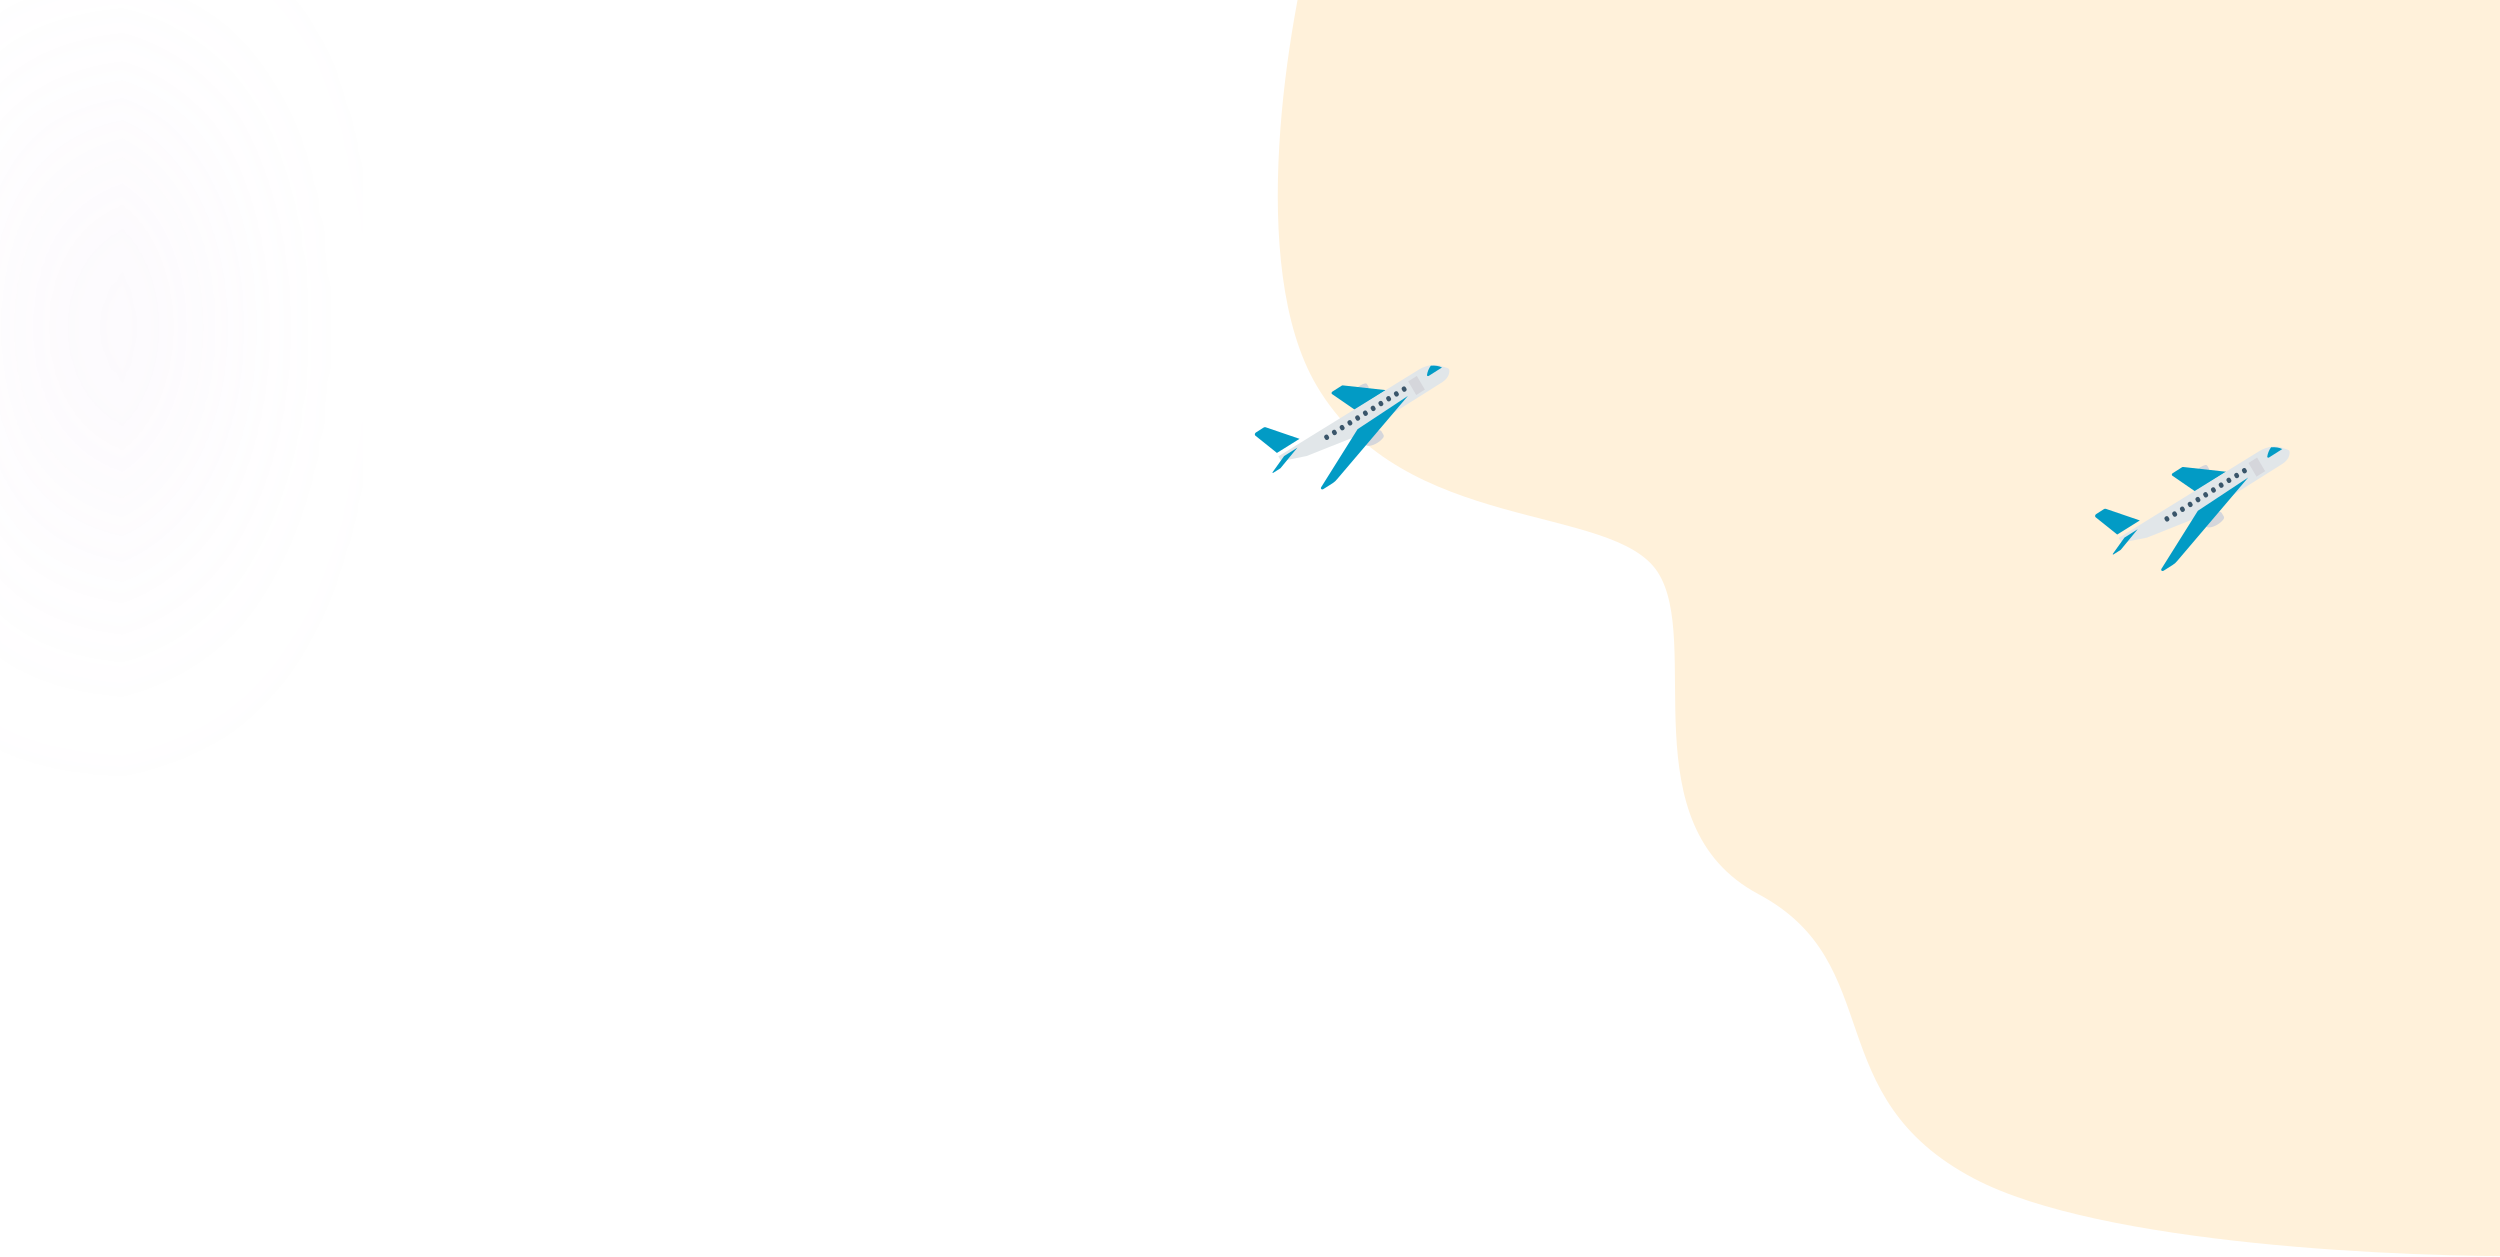
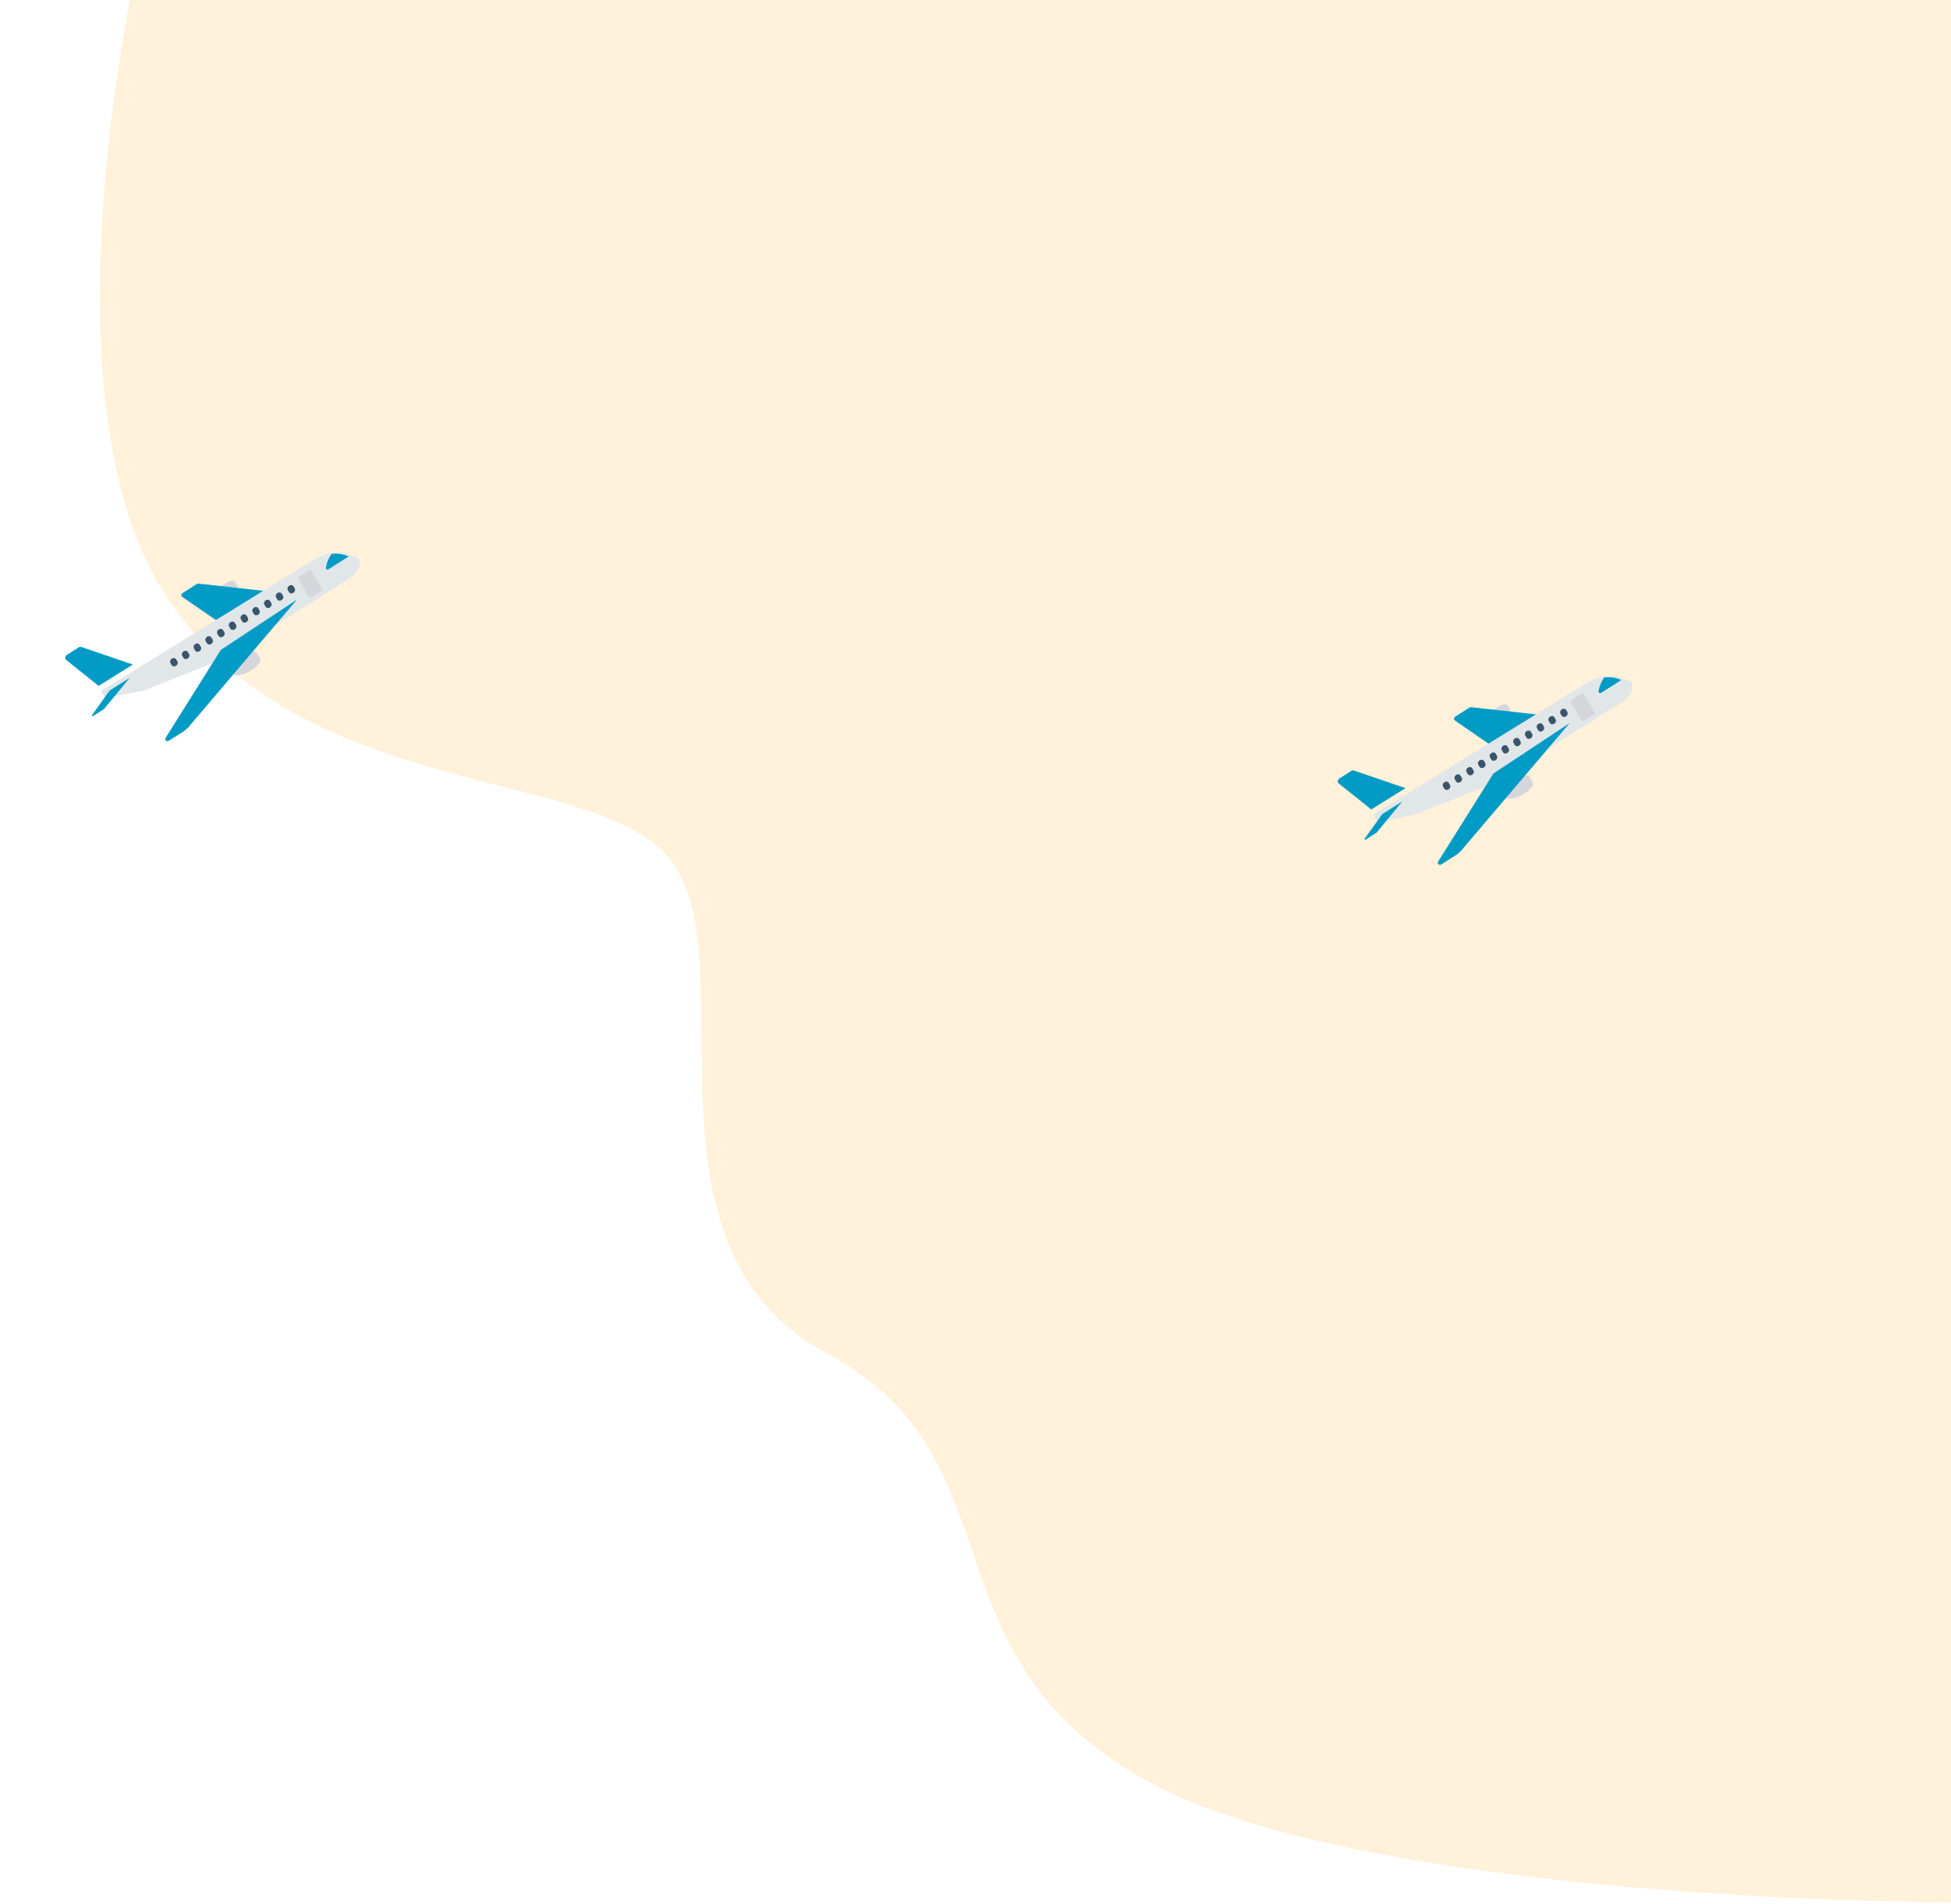
- <svg xmlns="http://www.w3.org/2000/svg" width="1440" height="724" viewBox="0 0 1440 724" fill="none">
-   <g opacity="0.3" filter="url(#filter0_f_4_1210)">
-     <ellipse cx="-180.528" cy="188.597" rx="239.472" ry="248.432" fill="#D5AEE4" />
-   </g>
-   <path d="M758.307 222C717.907 153.2 741.474 13.333 758.307 -48L1437.81 -149L1502.31 122.5L1463.81 723.5C1385.14 724.5 1209.71 717 1137.31 679C1046.81 631.5 1087.81 555 1012.81 515C937.807 475 980.807 369.5 954.807 329.5C928.807 289.5 808.807 308 758.307 222Z" fill="#FFF1DA" />
-   <path d="M1278.17 294.847C1276.82 295.151 1275.49 295.715 1274.29 296.502C1271.15 298.504 1269.32 301.36 1270.21 302.883C1271.09 304.405 1274.36 304.015 1277.5 302.014C1278.72 301.255 1279.81 300.284 1280.69 299.162C1281.1 298.62 1281.17 297.944 1280.88 297.439L1279.72 295.462C1279.43 294.955 1278.82 294.714 1278.17 294.847Z" fill="#D5D6DB" />
-   <path d="M1270.29 267.854C1269.3 268.075 1268.34 268.484 1267.47 269.055C1265.19 270.506 1263.87 272.577 1264.51 273.68C1265.15 274.782 1267.52 274.5 1269.8 273.049C1270.68 272.498 1271.47 271.794 1272.11 270.98C1272.41 270.587 1272.46 270.098 1272.24 269.732L1271.41 268.3C1271.2 267.933 1270.76 267.758 1270.29 267.854Z" fill="#D5D6DB" />
-   <path d="M1257.47 268.985C1257.25 268.96 1257.02 269.018 1256.82 269.148L1251.47 272.556C1251.02 272.84 1250.84 273.388 1251.07 273.779C1251.12 273.869 1251.19 273.945 1251.28 274.004L1264.46 283.089L1282.29 271.724L1257.47 268.985Z" fill="#029BC5" />
-   <path d="M1313.85 267.7L1265.32 298.252L1236.61 309.677L1221.96 312.588L1220.35 309.851L1301.25 259.904C1303.66 258.409 1306.34 257.492 1309.03 257.245C1310.21 257.143 1311.37 257.182 1312.49 257.361C1313.49 257.512 1314.43 257.802 1315.29 258.224C1316.26 258.703 1318.09 258.758 1318.69 259.711C1318.69 259.709 1320.09 264.083 1313.85 267.7Z" fill="#E1E6E9" />
-   <path d="M1265.96 294.209L1244.97 327.679C1244.7 328.15 1244.86 328.676 1245.31 328.855C1245.59 328.965 1245.93 328.922 1246.22 328.74L1251.56 325.35C1252.59 324.697 1253.5 323.869 1254.24 322.915L1294.95 275.046L1265.96 294.209Z" fill="#029BC5" />
-   <path d="M1212.98 293.092C1212.63 292.972 1212.21 293.034 1211.86 293.258L1207.45 296.072C1206.84 296.455 1206.6 297.191 1206.91 297.717C1206.97 297.817 1207.04 297.905 1207.13 297.977L1219.51 307.89L1232.52 299.762L1212.98 293.092Z" fill="#029BC5" />
-   <path d="M1223.66 309.677L1217 319.006C1216.9 319.14 1216.92 319.308 1217.05 319.382C1217.14 319.435 1217.26 319.425 1217.36 319.358L1221.49 316.742C1221.53 316.721 1221.55 316.696 1221.58 316.667L1231.31 304.832L1223.66 309.677Z" fill="#029BC5" />
-   <path d="M1311.7 257.763C1310.54 257.578 1309.34 257.538 1308.13 257.645C1306.95 259.296 1306.2 261.151 1305.94 263.024C1305.92 263.4 1306.23 263.671 1306.62 263.629C1306.74 263.616 1306.86 263.573 1306.97 263.504L1314.58 258.66C1313.69 258.221 1312.72 257.919 1311.7 257.763Z" fill="#029BC5" />
-   <path d="M1295.12 266.671L1300.08 263.534L1304.71 271.403L1299.74 274.54L1295.12 266.671Z" fill="#D5D6DB" />
-   <path d="M1291.99 269.783C1291.39 270.163 1291.15 270.891 1291.46 271.411L1291.95 272.253C1292.27 272.76 1293.01 272.849 1293.6 272.452C1294.16 272.074 1294.39 271.387 1294.12 270.88L1293.62 270.038C1293.32 269.519 1292.59 269.405 1291.99 269.783Z" fill="#3A556A" />
-   <path d="M1287.53 272.556C1286.93 272.935 1286.69 273.664 1286.99 274.184L1287.49 275.026C1287.81 275.532 1288.55 275.621 1289.14 275.224C1289.7 274.847 1289.92 274.16 1289.65 273.653L1289.16 272.811C1288.86 272.292 1288.13 272.178 1287.53 272.556Z" fill="#3A556A" />
-   <path d="M1283.06 275.329C1282.46 275.709 1282.23 276.437 1282.53 276.956L1283.02 277.798C1283.35 278.304 1284.08 278.394 1284.67 277.997C1285.23 277.619 1285.46 276.932 1285.19 276.425L1284.7 275.583C1284.39 275.064 1283.66 274.95 1283.06 275.329Z" fill="#3A556A" />
-   <path d="M1278.6 278.102C1278 278.481 1277.76 279.209 1278.06 279.728L1278.56 280.57C1278.88 281.077 1279.62 281.166 1280.21 280.769C1280.77 280.391 1280.99 279.705 1280.72 279.198L1280.23 278.356C1279.93 277.836 1279.2 277.722 1278.6 278.102Z" fill="#3A556A" />
-   <path d="M1274.13 280.874C1273.54 281.254 1273.3 281.982 1273.6 282.502L1274.09 283.344C1274.4 283.863 1275.13 283.977 1275.73 283.598C1276.32 283.219 1276.56 282.491 1276.26 281.972L1275.77 281.129C1275.46 280.61 1274.73 280.495 1274.13 280.874C1274.13 280.874 1274.13 280.874 1274.13 280.874Z" fill="#3A556A" />
-   <path d="M1269.67 283.647C1269.07 284.027 1268.83 284.755 1269.14 285.274L1269.63 286.117C1269.93 286.636 1270.66 286.75 1271.26 286.371C1271.86 285.992 1272.1 285.263 1271.8 284.744L1271.3 283.902C1271 283.382 1270.27 283.268 1269.67 283.646C1269.67 283.646 1269.67 283.647 1269.67 283.647Z" fill="#3A556A" />
-   <path d="M1265.2 286.419C1264.61 286.799 1264.37 287.527 1264.67 288.047L1265.16 288.889C1265.47 289.408 1266.2 289.52 1266.8 289.141C1267.39 288.762 1267.63 288.035 1267.33 287.517L1266.84 286.675C1266.53 286.155 1265.8 286.041 1265.2 286.419Z" fill="#3A556A" />
-   <path d="M1260.74 289.192C1260.14 289.572 1259.9 290.3 1260.21 290.819L1260.7 291.662C1261 292.18 1261.74 292.293 1262.33 291.914C1262.93 291.535 1263.17 290.808 1262.87 290.289L1262.37 289.447C1262.07 288.927 1261.34 288.813 1260.74 289.192Z" fill="#3A556A" />
-   <path d="M1256.28 291.964C1255.68 292.344 1255.44 293.072 1255.74 293.592L1256.24 294.434C1256.54 294.953 1257.27 295.065 1257.87 294.686C1258.47 294.307 1258.7 293.58 1258.4 293.062L1257.91 292.219C1257.61 291.7 1256.87 291.586 1256.28 291.964Z" fill="#3A556A" />
-   <path d="M1251.81 294.737C1251.21 295.116 1250.97 295.845 1251.28 296.364L1251.28 296.365L1251.77 297.207C1252.07 297.726 1252.81 297.839 1253.4 297.459C1254 297.08 1254.24 296.354 1253.94 295.835L1253.44 294.993C1253.14 294.473 1252.41 294.359 1251.81 294.737Z" fill="#3A556A" />
-   <path d="M1247.35 297.509C1246.75 297.888 1246.51 298.616 1246.81 299.136L1246.81 299.137L1247.31 299.979C1247.61 300.498 1248.34 300.61 1248.94 300.231C1249.54 299.852 1249.78 299.125 1249.47 298.607L1248.98 297.764C1248.68 297.245 1247.95 297.131 1247.35 297.509Z" fill="#3A556A" />
-   <path d="M794.174 247.847C792.816 248.151 791.493 248.715 790.287 249.502C787.147 251.504 785.319 254.36 786.206 255.883C787.093 257.405 790.358 257.015 793.499 255.014C794.721 254.255 795.806 253.284 796.688 252.162C797.098 251.62 797.171 250.944 796.876 250.439L795.724 248.462C795.431 247.955 794.823 247.714 794.174 247.847Z" fill="#D5D6DB" />
-   <path d="M786.287 220.854C785.302 221.075 784.343 221.484 783.469 222.055C781.192 223.506 779.866 225.577 780.509 226.68C781.151 227.783 783.52 227.5 785.796 226.049C786.682 225.498 787.469 224.794 788.109 223.98C788.405 223.587 788.459 223.098 788.245 222.732L787.41 221.3C787.198 220.933 786.757 220.758 786.287 220.854Z" fill="#D5D6DB" />
-   <path d="M773.473 221.985C773.254 221.96 773.02 222.019 772.817 222.148L767.469 225.556C767.022 225.84 766.843 226.388 767.07 226.779C767.122 226.869 767.193 226.945 767.279 227.004L780.461 236.089L798.294 224.724L773.473 221.985Z" fill="#029BC5" />
-   <path d="M829.85 220.7L781.318 251.252L752.605 262.677L737.962 265.588L736.351 262.851L817.246 212.904C819.657 211.409 822.343 210.492 825.032 210.245C826.209 210.143 827.372 210.182 828.493 210.361C829.487 210.512 830.43 210.802 831.294 211.224C832.258 211.703 834.092 211.758 834.687 212.711C834.689 212.709 836.091 217.084 829.85 220.7Z" fill="#E1E6E9" />
-   <path d="M781.961 247.209L760.966 280.679C760.704 281.15 760.86 281.676 761.314 281.855C761.592 281.965 761.933 281.922 762.219 281.74L767.563 278.35C768.591 277.697 769.501 276.869 770.238 275.915L810.954 228.046L781.961 247.209Z" fill="#029BC5" />
-   <path d="M728.982 246.092C728.632 245.972 728.215 246.034 727.863 246.258L723.446 249.072C722.844 249.455 722.604 250.191 722.91 250.717C722.968 250.817 723.044 250.905 723.134 250.977L735.511 260.89L748.524 252.762L728.982 246.092Z" fill="#029BC5" />
-   <path d="M739.66 262.677L732.998 272.006C732.9 272.14 732.923 272.308 733.049 272.382C733.14 272.435 733.264 272.425 733.365 272.358L737.493 269.742C737.525 269.721 737.554 269.696 737.578 269.667L747.312 257.832L739.66 262.677Z" fill="#029BC5" />
-   <path d="M827.697 210.763C826.542 210.578 825.345 210.538 824.132 210.645C822.951 212.296 822.196 214.151 821.943 216.024C821.924 216.4 822.228 216.671 822.62 216.629C822.743 216.616 822.864 216.573 822.973 216.504L830.581 211.66C829.692 211.221 828.72 210.919 827.697 210.763Z" fill="#029BC5" />
-   <path d="M811.117 219.671L816.084 216.534L820.711 224.403L815.744 227.54L811.117 219.671Z" fill="#D5D6DB" />
-   <path d="M807.992 222.783C807.393 223.163 807.154 223.891 807.458 224.411L807.95 225.253C808.274 225.76 809.013 225.849 809.602 225.452C810.162 225.074 810.387 224.387 810.117 223.88L809.625 223.038C809.321 222.519 808.59 222.405 807.992 222.783Z" fill="#3A556A" />
-   <path d="M803.528 225.556C802.929 225.935 802.69 226.664 802.994 227.184L803.486 228.026C803.81 228.532 804.549 228.621 805.137 228.224C805.697 227.847 805.923 227.16 805.653 226.653L805.161 225.811C804.857 225.292 804.126 225.178 803.528 225.556Z" fill="#3A556A" />
-   <path d="M799.062 228.329C798.464 228.709 798.225 229.437 798.529 229.956L799.021 230.798C799.345 231.304 800.084 231.394 800.673 230.997C801.233 230.619 801.458 229.932 801.188 229.425L800.696 228.583C800.392 228.064 799.66 227.95 799.062 228.329Z" fill="#3A556A" />
-   <path d="M794.597 231.102C793.999 231.481 793.761 232.209 794.065 232.728L794.557 233.57C794.881 234.077 795.62 234.166 796.208 233.769C796.768 233.391 796.994 232.705 796.724 232.198L796.232 231.356C795.927 230.836 795.196 230.722 794.597 231.102Z" fill="#3A556A" />
-   <path d="M790.133 233.874C789.535 234.254 789.297 234.982 789.6 235.502L790.093 236.344C790.397 236.863 791.128 236.977 791.726 236.598C792.325 236.219 792.564 235.491 792.26 234.972L791.767 234.129C791.464 233.61 790.733 233.495 790.135 233.874C790.134 233.874 790.134 233.874 790.133 233.874Z" fill="#3A556A" />
-   <path d="M785.669 236.647C785.071 237.027 784.832 237.755 785.136 238.274L785.629 239.117C785.932 239.636 786.664 239.75 787.262 239.371C787.86 238.992 788.099 238.263 787.796 237.744L787.303 236.902C787 236.382 786.269 236.268 785.67 236.646C785.67 236.646 785.669 236.647 785.669 236.647Z" fill="#3A556A" />
-   <path d="M781.204 239.419C780.606 239.799 780.368 240.527 780.671 241.047L781.164 241.889C781.468 242.408 782.2 242.52 782.798 242.141C783.395 241.762 783.633 241.035 783.331 240.517L782.838 239.675C782.535 239.155 781.803 239.041 781.204 239.419Z" fill="#3A556A" />
-   <path d="M776.74 242.192C776.142 242.572 775.903 243.3 776.207 243.819L776.699 244.662C777.004 245.18 777.735 245.293 778.333 244.914C778.93 244.535 779.168 243.808 778.866 243.289L778.373 242.447C778.07 241.927 777.339 241.813 776.74 242.192Z" fill="#3A556A" />
-   <path d="M772.276 244.964C771.677 245.344 771.439 246.072 771.743 246.592L772.235 247.434C772.54 247.953 773.271 248.065 773.869 247.686C774.466 247.307 774.704 246.58 774.402 246.062L773.909 245.219C773.605 244.7 772.874 244.586 772.276 244.964Z" fill="#3A556A" />
-   <path d="M767.81 247.737C767.211 248.116 766.972 248.845 767.276 249.364L767.277 249.365L767.769 250.207C768.074 250.726 768.805 250.839 769.403 250.459C770 250.08 770.238 249.354 769.936 248.835L769.443 247.993C769.14 247.473 768.409 247.359 767.81 247.737Z" fill="#3A556A" />
-   <path d="M763.347 250.509C762.748 250.888 762.509 251.616 762.813 252.136L762.814 252.137L763.306 252.979C763.611 253.498 764.342 253.61 764.94 253.231C765.537 252.852 765.775 252.125 765.473 251.607L764.98 250.764C764.676 250.245 763.945 250.131 763.347 250.509Z" fill="#3A556A" />
-   <defs>
-     <filter id="filter0_f_4_1210" x="-570" y="-209.836" width="778.945" height="796.864" filterUnits="userSpaceOnUse" color-interpolation-filters="sRGB">
-       <feFlood flood-opacity="0" result="BackgroundImageFix" />
-       <feBlend mode="normal" in="SourceGraphic" in2="BackgroundImageFix" result="shape" />
-       <feGaussianBlur stdDeviation="75" result="effect1_foregroundBlur_4_1210" />
-     </filter>
-   </defs>
+ <svg xmlns="http://www.w3.org/2000/svg" width="742" height="724" viewBox="0 0 742 724" fill="none">
+   <path d="M60.307 222C19.907 153.2 43.474 13.333 60.307 -48L739.807 -149L804.307 122.5L765.807 723.5C687.14 724.5 511.707 717 439.307 679C348.807 631.5 389.807 555 314.807 515C239.807 475 282.807 369.5 256.807 329.5C230.807 289.5 110.807 308 60.307 222Z" fill="#FFF1DA" />
+   <path d="M580.174 294.847C578.816 295.151 577.493 295.715 576.287 296.502C573.147 298.504 571.319 301.36 572.206 302.883C573.093 304.405 576.358 304.015 579.499 302.014C580.721 301.255 581.806 300.284 582.688 299.162C583.098 298.62 583.171 297.944 582.876 297.439L581.724 295.462C581.431 294.955 580.823 294.714 580.174 294.847Z" fill="#D5D6DB" />
+   <path d="M572.287 267.854C571.303 268.075 570.343 268.484 569.469 269.055C567.192 270.506 565.866 272.577 566.509 273.68C567.151 274.782 569.52 274.5 571.797 273.049C572.682 272.498 573.469 271.794 574.109 270.98C574.406 270.587 574.459 270.098 574.245 269.732L573.41 268.3C573.198 267.933 572.758 267.758 572.287 267.854Z" fill="#D5D6DB" />
+   <path d="M559.473 268.985C559.254 268.96 559.02 269.018 558.817 269.148L553.469 272.556C553.022 272.84 552.843 273.388 553.07 273.779C553.122 273.869 553.193 273.945 553.279 274.004L566.461 283.089L584.294 271.724L559.473 268.985Z" fill="#029BC5" />
+   <path d="M615.85 267.7L567.318 298.252L538.605 309.677L523.962 312.588L522.351 309.851L603.246 259.904C605.657 258.409 608.343 257.492 611.032 257.245C612.209 257.143 613.372 257.182 614.493 257.361C615.487 257.512 616.43 257.802 617.294 258.224C618.258 258.703 620.092 258.758 620.687 259.711C620.689 259.709 622.091 264.083 615.85 267.7Z" fill="#E1E6E9" />
+   <path d="M567.961 294.209L546.966 327.679C546.704 328.15 546.86 328.676 547.314 328.855C547.592 328.965 547.933 328.922 548.219 328.74L553.563 325.35C554.591 324.697 555.501 323.869 556.238 322.915L596.954 275.046L567.961 294.209Z" fill="#029BC5" />
+   <path d="M514.982 293.092C514.632 292.972 514.215 293.034 513.863 293.258L509.446 296.072C508.844 296.455 508.604 297.191 508.91 297.717C508.968 297.817 509.044 297.905 509.134 297.977L521.511 307.89L534.524 299.762L514.982 293.092Z" fill="#029BC5" />
+   <path d="M525.659 309.677L518.998 319.006C518.9 319.14 518.923 319.308 519.049 319.382C519.14 319.435 519.264 319.425 519.365 319.358L523.493 316.742C523.525 316.721 523.554 316.696 523.578 316.667L533.312 304.832L525.659 309.677Z" fill="#029BC5" />
+   <path d="M613.697 257.763C612.542 257.578 611.344 257.538 610.132 257.645C608.951 259.296 608.196 261.151 607.943 263.024C607.924 263.4 608.227 263.671 608.62 263.629C608.742 263.616 608.864 263.573 608.973 263.504L616.581 258.66C615.692 258.221 614.72 257.919 613.697 257.763Z" fill="#029BC5" />
+   <path d="M597.117 266.671L602.084 263.534L606.711 271.403L601.744 274.54L597.117 266.671Z" fill="#D5D6DB" />
+   <path d="M593.992 269.783C593.394 270.163 593.154 270.891 593.458 271.411L593.95 272.253C594.274 272.76 595.014 272.849 595.602 272.452C596.162 272.074 596.387 271.387 596.117 270.88L595.625 270.038C595.321 269.519 594.591 269.405 593.992 269.783Z" fill="#3A556A" />
+   <path d="M589.528 272.556C588.929 272.935 588.69 273.664 588.994 274.184L589.486 275.026C589.81 275.532 590.549 275.621 591.137 275.224C591.697 274.847 591.923 274.16 591.653 273.653L591.161 272.811C590.857 272.292 590.126 272.178 589.528 272.556Z" fill="#3A556A" />
+   <path d="M585.062 275.329C584.464 275.709 584.226 276.437 584.529 276.956L585.021 277.798C585.345 278.304 586.085 278.394 586.673 277.997C587.233 277.619 587.458 276.932 587.188 276.425L586.696 275.583C586.392 275.064 585.661 274.95 585.062 275.329Z" fill="#3A556A" />
+   <path d="M580.597 278.102C580 278.481 579.761 279.209 580.065 279.728L580.557 280.57C580.881 281.077 581.62 281.166 582.209 280.769C582.768 280.391 582.994 279.705 582.724 279.198L582.232 278.356C581.928 277.836 581.196 277.722 580.597 278.102Z" fill="#3A556A" />
+   <path d="M576.133 280.874C575.535 281.254 575.297 281.982 575.601 282.502L576.093 283.344C576.397 283.863 577.128 283.977 577.726 283.598C578.325 283.219 578.564 282.491 578.26 281.972L577.767 281.129C577.465 280.61 576.734 280.495 576.135 280.874C576.134 280.874 576.134 280.874 576.133 280.874Z" fill="#3A556A" />
+   <path d="M571.669 283.647C571.071 284.027 570.832 284.755 571.136 285.274L571.629 286.117C571.932 286.636 572.664 286.75 573.262 286.371C573.86 285.992 574.099 285.263 573.796 284.744L573.303 283.902C573 283.382 572.269 283.268 571.67 283.646C571.67 283.646 571.669 283.647 571.669 283.647Z" fill="#3A556A" />
+   <path d="M567.205 286.419C566.606 286.799 566.368 287.527 566.672 288.047L567.164 288.889C567.469 289.408 568.2 289.52 568.798 289.141C569.395 288.762 569.633 288.035 569.331 287.517L568.838 286.675C568.535 286.155 567.803 286.041 567.205 286.419Z" fill="#3A556A" />
+   <path d="M562.74 289.192C562.142 289.572 561.903 290.3 562.207 290.819L562.7 291.662C563.004 292.18 563.736 292.293 564.333 291.914C564.93 291.535 565.168 290.808 564.866 290.289L564.374 289.447C564.07 288.927 563.339 288.813 562.74 289.192Z" fill="#3A556A" />
+   <path d="M558.276 291.964C557.677 292.344 557.439 293.072 557.743 293.592L558.235 294.434C558.54 294.953 559.271 295.065 559.869 294.686C560.466 294.307 560.704 293.58 560.402 293.062L559.909 292.219C559.605 291.7 558.874 291.586 558.276 291.964Z" fill="#3A556A" />
+   <path d="M553.81 294.737C553.211 295.116 552.972 295.845 553.276 296.364L553.277 296.365L553.769 297.207C554.074 297.726 554.805 297.839 555.403 297.459C556 297.08 556.238 296.354 555.936 295.835L555.443 294.993C555.14 294.473 554.409 294.359 553.81 294.737Z" fill="#3A556A" />
+   <path d="M549.347 297.509C548.748 297.888 548.509 298.616 548.813 299.136L548.814 299.137L549.306 299.979C549.611 300.498 550.342 300.61 550.94 300.231C551.537 299.852 551.775 299.125 551.473 298.607L550.98 297.764C550.677 297.245 549.945 297.131 549.347 297.509Z" fill="#3A556A" />
+   <path d="M96.174 247.847C94.816 248.151 93.493 248.715 92.287 249.502C89.147 251.504 87.319 254.36 88.206 255.883C89.093 257.405 92.358 257.015 95.499 255.014C96.721 254.255 97.806 253.284 98.688 252.162C99.098 251.62 99.171 250.944 98.876 250.439L97.724 248.462C97.431 247.955 96.823 247.714 96.174 247.847Z" fill="#D5D6DB" />
+   <path d="M88.287 220.854C87.302 221.075 86.343 221.484 85.469 222.055C83.192 223.506 81.866 225.577 82.509 226.68C83.151 227.783 85.52 227.5 87.796 226.049C88.682 225.498 89.469 224.794 90.109 223.98C90.406 223.587 90.459 223.098 90.245 222.732L89.41 221.3C89.198 220.933 88.757 220.758 88.287 220.854Z" fill="#D5D6DB" />
+   <path d="M75.473 221.985C75.254 221.96 75.02 222.019 74.817 222.148L69.469 225.556C69.022 225.84 68.843 226.388 69.07 226.779C69.122 226.869 69.193 226.945 69.279 227.004L82.461 236.089L100.294 224.724L75.473 221.985Z" fill="#029BC5" />
+   <path d="M131.85 220.7L83.318 251.252L54.605 262.677L39.962 265.588L38.351 262.851L119.246 212.904C121.657 211.409 124.343 210.492 127.032 210.245C128.209 210.143 129.372 210.182 130.493 210.361C131.487 210.512 132.43 210.802 133.294 211.224C134.258 211.703 136.092 211.758 136.687 212.711C136.689 212.709 138.091 217.084 131.85 220.7Z" fill="#E1E6E9" />
+   <path d="M83.962 247.209L62.966 280.679C62.704 281.15 62.86 281.676 63.313 281.855C63.592 281.965 63.933 281.922 64.219 281.74L69.563 278.35C70.591 277.697 71.501 276.869 72.237 275.915L112.954 228.046L83.962 247.209Z" fill="#029BC5" />
+   <path d="M30.982 246.092C30.632 245.972 30.215 246.034 29.863 246.258L25.446 249.072C24.844 249.455 24.604 250.191 24.91 250.717C24.968 250.817 25.044 250.905 25.134 250.977L37.511 260.89L50.524 252.762L30.982 246.092Z" fill="#029BC5" />
+   <path d="M41.66 262.677L34.998 272.006C34.9 272.14 34.923 272.308 35.049 272.382C35.14 272.435 35.264 272.425 35.365 272.358L39.493 269.742C39.525 269.721 39.554 269.696 39.578 269.667L49.312 257.832L41.66 262.677Z" fill="#029BC5" />
+   <path d="M129.697 210.763C128.542 210.578 127.345 210.538 126.132 210.645C124.951 212.296 124.196 214.151 123.943 216.024C123.924 216.4 124.228 216.671 124.62 216.629C124.743 216.616 124.864 216.573 124.973 216.504L132.581 211.66C131.692 211.221 130.72 210.919 129.697 210.763Z" fill="#029BC5" />
+   <path d="M113.117 219.671L118.084 216.534L122.711 224.403L117.744 227.54L113.117 219.671Z" fill="#D5D6DB" />
+   <path d="M109.992 222.783C109.393 223.163 109.154 223.891 109.458 224.411L109.95 225.253C110.274 225.76 111.013 225.849 111.602 225.452C112.162 225.074 112.387 224.387 112.117 223.88L111.625 223.038C111.321 222.519 110.59 222.405 109.992 222.783Z" fill="#3A556A" />
+   <path d="M105.528 225.556C104.929 225.935 104.69 226.664 104.994 227.184L105.486 228.026C105.81 228.532 106.549 228.621 107.137 228.224C107.697 227.847 107.923 227.16 107.653 226.653L107.161 225.811C106.857 225.292 106.126 225.178 105.528 225.556Z" fill="#3A556A" />
+   <path d="M101.062 228.329C100.464 228.709 100.225 229.437 100.529 229.956L101.021 230.798C101.345 231.304 102.084 231.394 102.673 230.997C103.233 230.619 103.458 229.932 103.188 229.425L102.696 228.583C102.392 228.064 101.66 227.95 101.062 228.329Z" fill="#3A556A" />
+   <path d="M96.597 231.102C95.999 231.481 95.761 232.209 96.065 232.728L96.557 233.57C96.881 234.077 97.62 234.166 98.208 233.769C98.768 233.391 98.994 232.705 98.724 232.198L98.232 231.356C97.927 230.836 97.196 230.722 96.597 231.102Z" fill="#3A556A" />
+   <path d="M92.133 233.874C91.535 234.254 91.297 234.982 91.6 235.502L92.093 236.344C92.397 236.863 93.128 236.977 93.726 236.598C94.325 236.219 94.564 235.491 94.26 234.972L93.767 234.129C93.464 233.61 92.733 233.495 92.135 233.874C92.134 233.874 92.134 233.874 92.133 233.874Z" fill="#3A556A" />
+   <path d="M87.669 236.647C87.071 237.027 86.832 237.755 87.136 238.274L87.629 239.117C87.932 239.636 88.664 239.75 89.262 239.371C89.86 238.992 90.099 238.263 89.796 237.744L89.303 236.902C89 236.382 88.269 236.268 87.67 236.646C87.67 236.646 87.669 236.647 87.669 236.647Z" fill="#3A556A" />
+   <path d="M83.204 239.419C82.606 239.799 82.368 240.527 82.671 241.047L83.164 241.889C83.469 242.408 84.2 242.52 84.798 242.141C85.394 241.762 85.633 241.035 85.331 240.517L84.838 239.675C84.534 239.155 83.803 239.041 83.204 239.419Z" fill="#3A556A" />
+   <path d="M78.74 242.192C78.142 242.572 77.903 243.3 78.207 243.819L78.699 244.662C79.004 245.18 79.736 245.293 80.333 244.914C80.93 244.535 81.168 243.808 80.866 243.289L80.373 242.447C80.07 241.927 79.339 241.813 78.74 242.192Z" fill="#3A556A" />
+   <path d="M74.276 244.964C73.677 245.344 73.439 246.072 73.743 246.592L74.235 247.434C74.54 247.953 75.271 248.065 75.869 247.686C76.466 247.307 76.704 246.58 76.402 246.062L75.909 245.219C75.605 244.7 74.874 244.586 74.276 244.964Z" fill="#3A556A" />
+   <path d="M69.81 247.737C69.211 248.116 68.972 248.845 69.276 249.364L69.277 249.365L69.769 250.207C70.074 250.726 70.805 250.839 71.403 250.459C72 250.08 72.238 249.354 71.936 248.835L71.443 247.993C71.14 247.473 70.409 247.359 69.81 247.737Z" fill="#3A556A" />
+   <path d="M65.347 250.509C64.748 250.888 64.509 251.616 64.813 252.136L64.814 252.137L65.306 252.979C65.611 253.498 66.342 253.61 66.94 253.231C67.537 252.852 67.775 252.125 67.473 251.607L66.98 250.764C66.676 250.245 65.945 250.131 65.347 250.509Z" fill="#3A556A" />
</svg>
